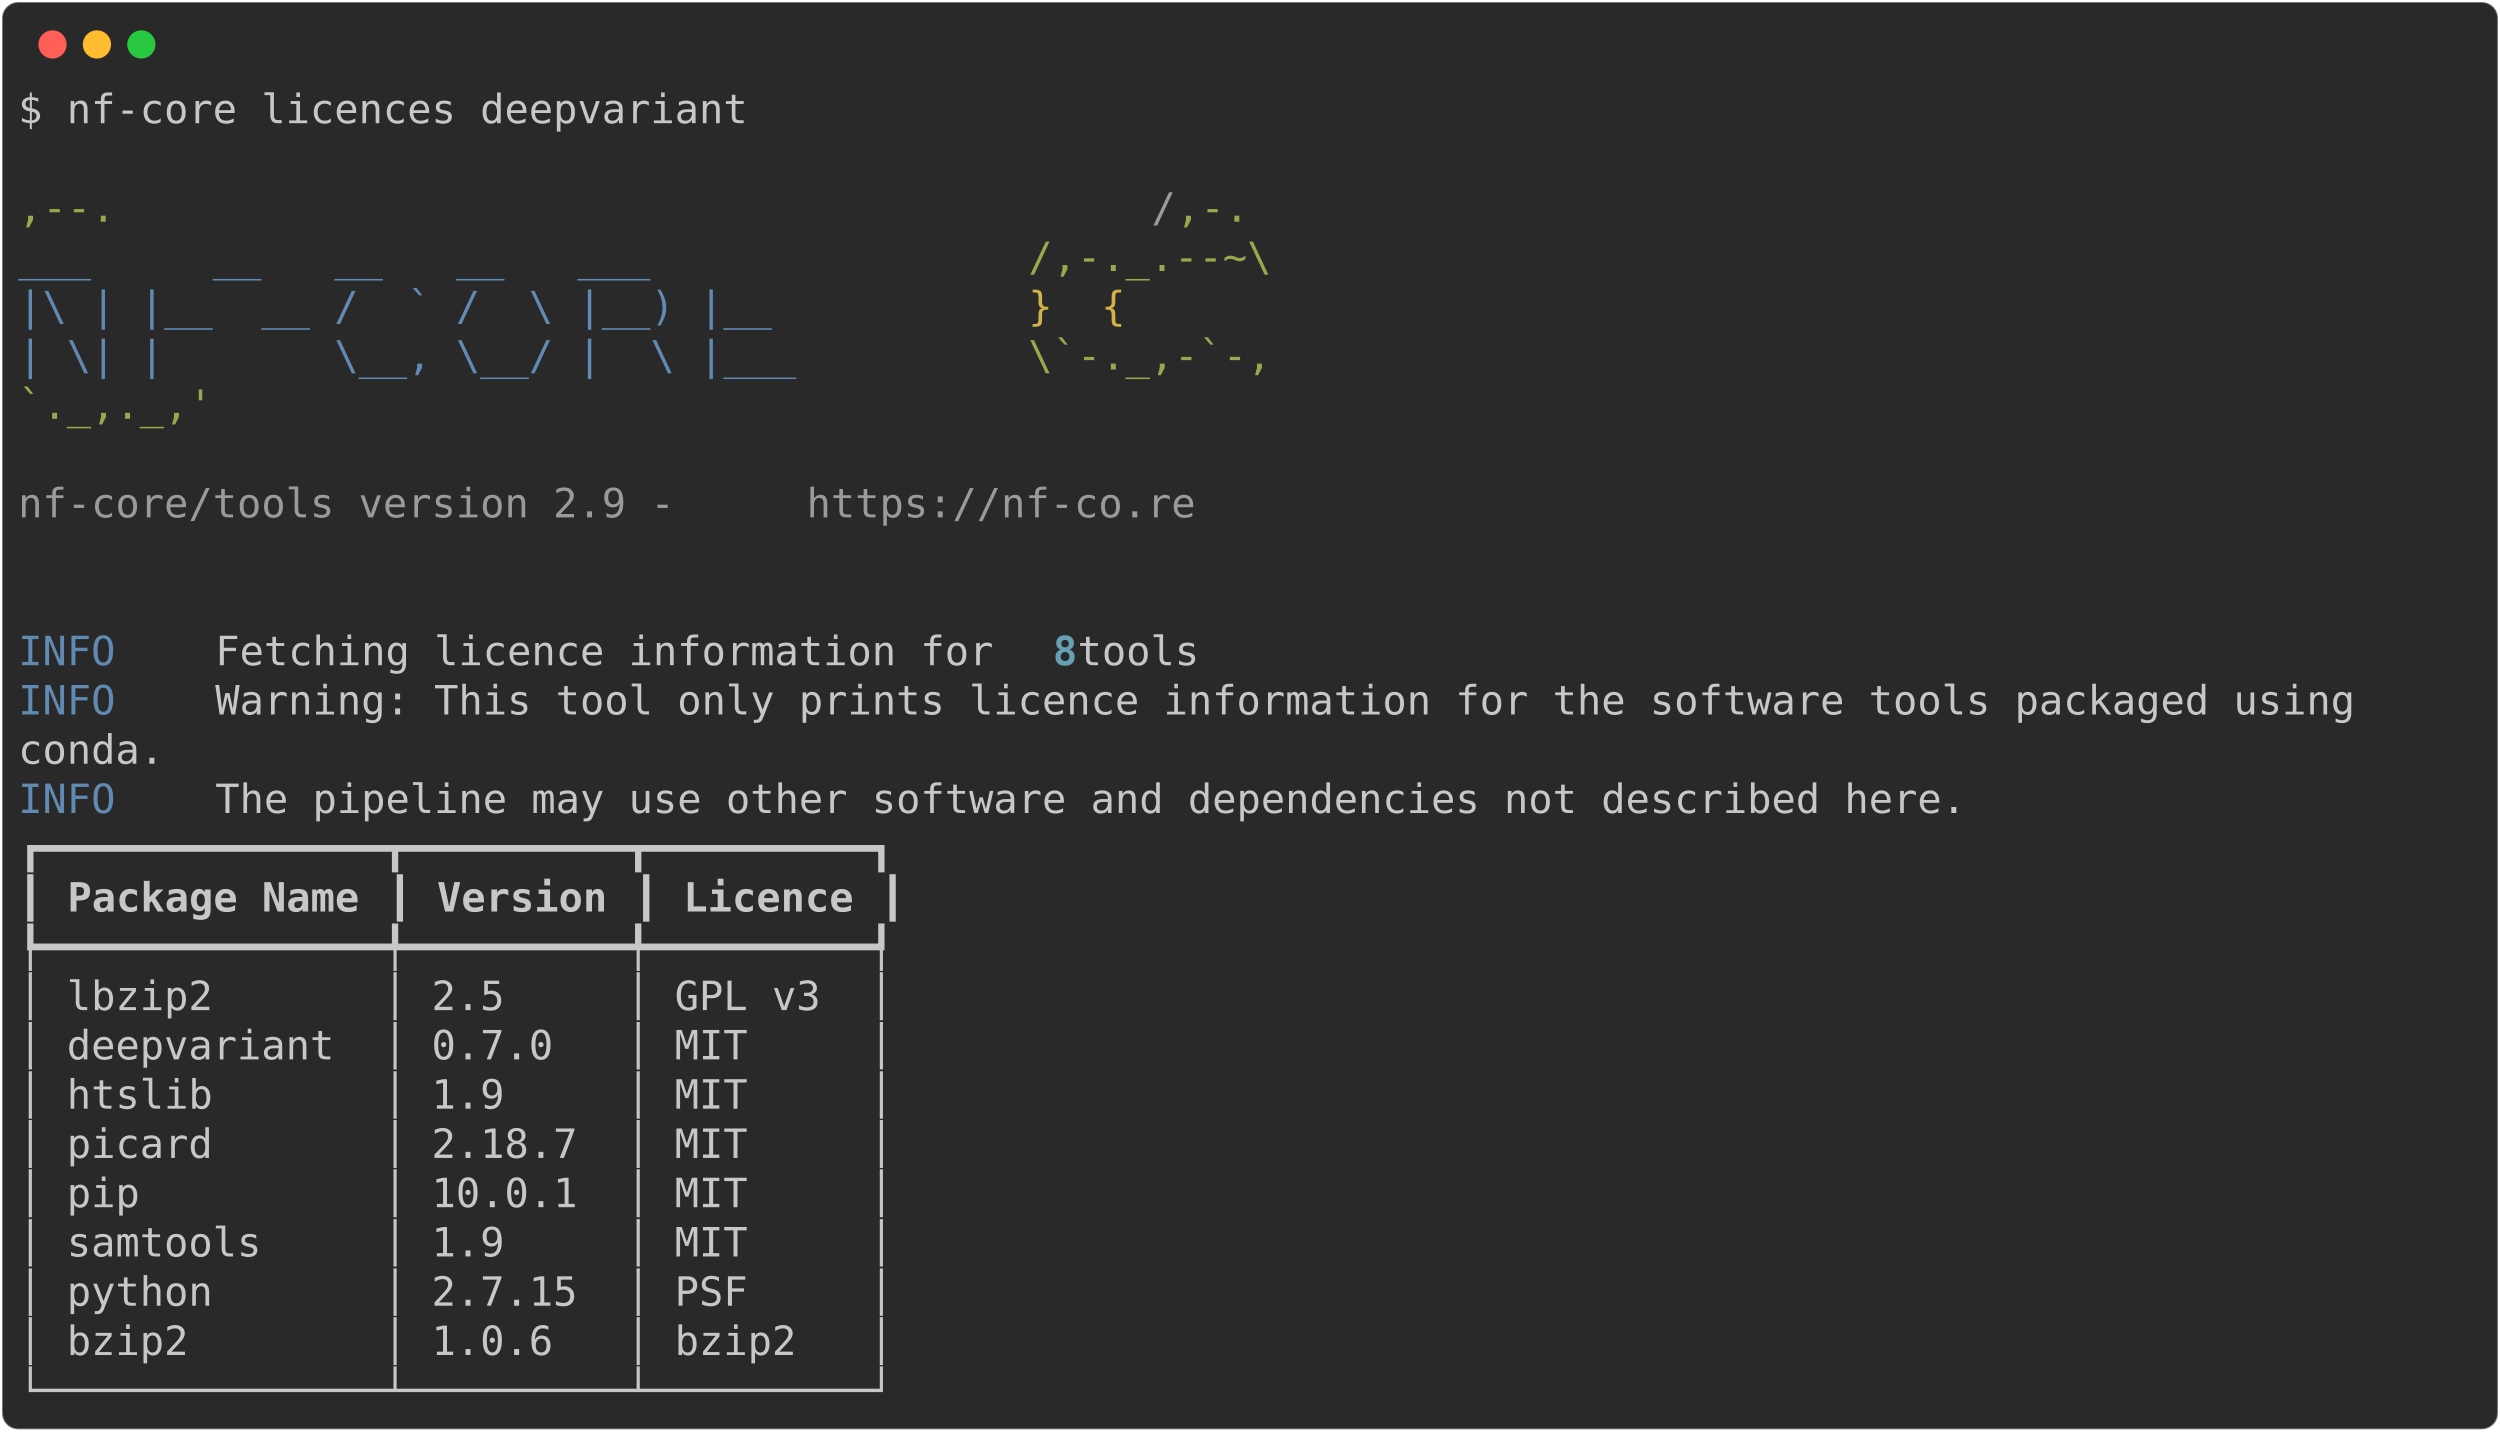
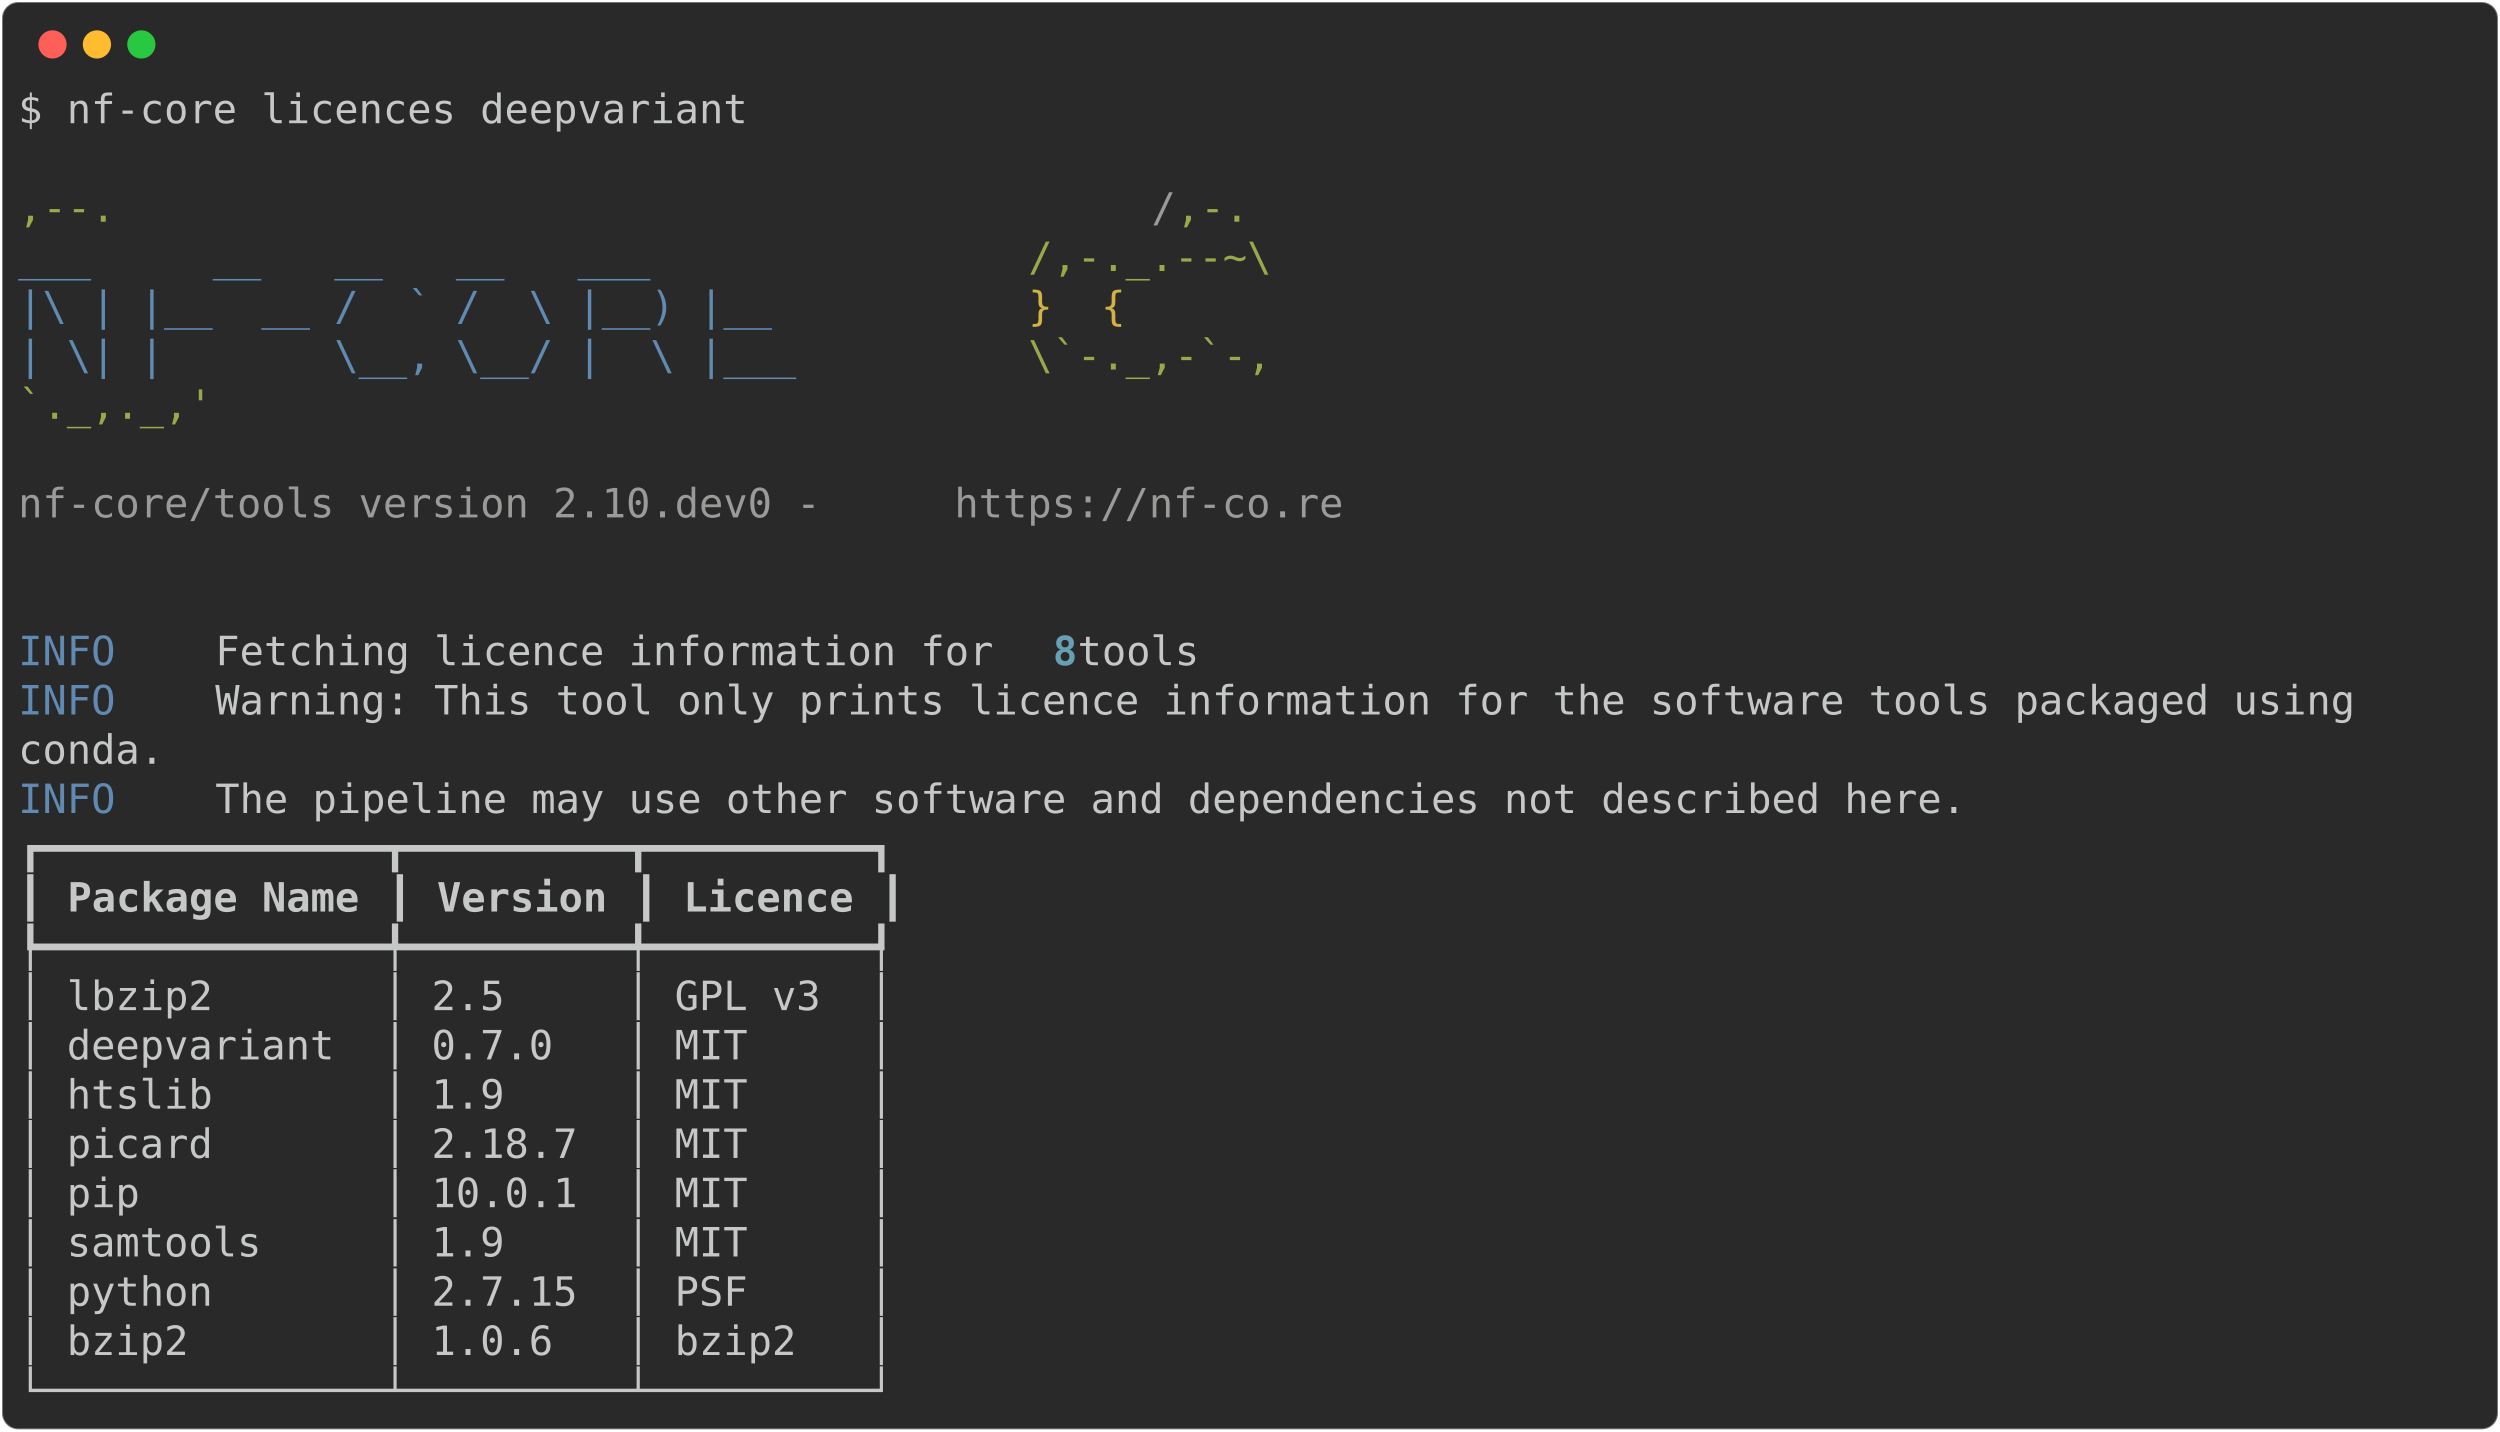
<svg xmlns="http://www.w3.org/2000/svg" class="rich-terminal" viewBox="0 0 1238 708.8">
  <style>

    @font-face {
        font-family: "Fira Code";
        src: local("FiraCode-Regular"),
                url("https://cdnjs.cloudflare.com/ajax/libs/firacode/6.2.0/woff2/FiraCode-Regular.woff2") format("woff2"),
                url("https://cdnjs.cloudflare.com/ajax/libs/firacode/6.2.0/woff/FiraCode-Regular.woff") format("woff");
        font-style: normal;
        font-weight: 400;
    }
    @font-face {
        font-family: "Fira Code";
        src: local("FiraCode-Bold"),
                url("https://cdnjs.cloudflare.com/ajax/libs/firacode/6.2.0/woff2/FiraCode-Bold.woff2") format("woff2"),
                url("https://cdnjs.cloudflare.com/ajax/libs/firacode/6.2.0/woff/FiraCode-Bold.woff") format("woff");
        font-style: bold;
        font-weight: 700;
    }

-     .terminal-2740439576-matrix {
+     .terminal-3037055965-matrix {
        font-family: Fira Code, monospace;
        font-size: 20px;
        line-height: 24.4px;
        font-variant-east-asian: full-width;
    }

-     .terminal-2740439576-title {
+     .terminal-3037055965-title {
        font-size: 18px;
        font-weight: bold;
        font-family: arial;
    }

-     .terminal-2740439576-r1 { fill: #c5c8c6 }
- .terminal-2740439576-r2 { fill: #98a84b }
- .terminal-2740439576-r3 { fill: #9a9b99 }
- .terminal-2740439576-r4 { fill: #608ab1 }
- .terminal-2740439576-r5 { fill: #d0b344 }
- .terminal-2740439576-r6 { fill: #68a0b3;font-weight: bold }
- .terminal-2740439576-r7 { fill: #c5c8c6;font-weight: bold }
+     .terminal-3037055965-r1 { fill: #c5c8c6 }
+ .terminal-3037055965-r2 { fill: #98a84b }
+ .terminal-3037055965-r3 { fill: #9a9b99 }
+ .terminal-3037055965-r4 { fill: #608ab1 }
+ .terminal-3037055965-r5 { fill: #d0b344 }
+ .terminal-3037055965-r6 { fill: #68a0b3;font-weight: bold }
+ .terminal-3037055965-r7 { fill: #c5c8c6;font-weight: bold }
    </style>
  <defs>
-     <clipPath id="terminal-2740439576-clip-terminal">
+     <clipPath id="terminal-3037055965-clip-terminal">
      <rect x="0" y="0" width="1219.0" height="657.8" />
    </clipPath>
-     <clipPath id="terminal-2740439576-line-0">
+     <clipPath id="terminal-3037055965-line-0">
      <rect x="0" y="1.5" width="1220" height="24.65" />
    </clipPath>
-     <clipPath id="terminal-2740439576-line-1">
+     <clipPath id="terminal-3037055965-line-1">
      <rect x="0" y="25.9" width="1220" height="24.65" />
    </clipPath>
-     <clipPath id="terminal-2740439576-line-2">
+     <clipPath id="terminal-3037055965-line-2">
      <rect x="0" y="50.3" width="1220" height="24.65" />
    </clipPath>
-     <clipPath id="terminal-2740439576-line-3">
+     <clipPath id="terminal-3037055965-line-3">
      <rect x="0" y="74.7" width="1220" height="24.65" />
    </clipPath>
-     <clipPath id="terminal-2740439576-line-4">
+     <clipPath id="terminal-3037055965-line-4">
      <rect x="0" y="99.1" width="1220" height="24.65" />
    </clipPath>
-     <clipPath id="terminal-2740439576-line-5">
+     <clipPath id="terminal-3037055965-line-5">
      <rect x="0" y="123.5" width="1220" height="24.65" />
    </clipPath>
-     <clipPath id="terminal-2740439576-line-6">
+     <clipPath id="terminal-3037055965-line-6">
      <rect x="0" y="147.9" width="1220" height="24.65" />
    </clipPath>
-     <clipPath id="terminal-2740439576-line-7">
+     <clipPath id="terminal-3037055965-line-7">
      <rect x="0" y="172.3" width="1220" height="24.65" />
    </clipPath>
-     <clipPath id="terminal-2740439576-line-8">
+     <clipPath id="terminal-3037055965-line-8">
      <rect x="0" y="196.7" width="1220" height="24.65" />
    </clipPath>
-     <clipPath id="terminal-2740439576-line-9">
+     <clipPath id="terminal-3037055965-line-9">
      <rect x="0" y="221.1" width="1220" height="24.65" />
    </clipPath>
-     <clipPath id="terminal-2740439576-line-10">
+     <clipPath id="terminal-3037055965-line-10">
      <rect x="0" y="245.5" width="1220" height="24.65" />
    </clipPath>
-     <clipPath id="terminal-2740439576-line-11">
+     <clipPath id="terminal-3037055965-line-11">
      <rect x="0" y="269.9" width="1220" height="24.65" />
    </clipPath>
-     <clipPath id="terminal-2740439576-line-12">
+     <clipPath id="terminal-3037055965-line-12">
      <rect x="0" y="294.3" width="1220" height="24.65" />
    </clipPath>
-     <clipPath id="terminal-2740439576-line-13">
+     <clipPath id="terminal-3037055965-line-13">
      <rect x="0" y="318.7" width="1220" height="24.65" />
    </clipPath>
-     <clipPath id="terminal-2740439576-line-14">
+     <clipPath id="terminal-3037055965-line-14">
      <rect x="0" y="343.1" width="1220" height="24.65" />
    </clipPath>
-     <clipPath id="terminal-2740439576-line-15">
+     <clipPath id="terminal-3037055965-line-15">
      <rect x="0" y="367.5" width="1220" height="24.65" />
    </clipPath>
-     <clipPath id="terminal-2740439576-line-16">
+     <clipPath id="terminal-3037055965-line-16">
      <rect x="0" y="391.9" width="1220" height="24.65" />
    </clipPath>
-     <clipPath id="terminal-2740439576-line-17">
+     <clipPath id="terminal-3037055965-line-17">
      <rect x="0" y="416.3" width="1220" height="24.65" />
    </clipPath>
-     <clipPath id="terminal-2740439576-line-18">
+     <clipPath id="terminal-3037055965-line-18">
      <rect x="0" y="440.7" width="1220" height="24.65" />
    </clipPath>
-     <clipPath id="terminal-2740439576-line-19">
+     <clipPath id="terminal-3037055965-line-19">
      <rect x="0" y="465.1" width="1220" height="24.65" />
    </clipPath>
-     <clipPath id="terminal-2740439576-line-20">
+     <clipPath id="terminal-3037055965-line-20">
      <rect x="0" y="489.5" width="1220" height="24.65" />
    </clipPath>
-     <clipPath id="terminal-2740439576-line-21">
+     <clipPath id="terminal-3037055965-line-21">
      <rect x="0" y="513.9" width="1220" height="24.65" />
    </clipPath>
-     <clipPath id="terminal-2740439576-line-22">
+     <clipPath id="terminal-3037055965-line-22">
      <rect x="0" y="538.3" width="1220" height="24.65" />
    </clipPath>
-     <clipPath id="terminal-2740439576-line-23">
+     <clipPath id="terminal-3037055965-line-23">
      <rect x="0" y="562.7" width="1220" height="24.65" />
    </clipPath>
-     <clipPath id="terminal-2740439576-line-24">
+     <clipPath id="terminal-3037055965-line-24">
      <rect x="0" y="587.1" width="1220" height="24.65" />
    </clipPath>
-     <clipPath id="terminal-2740439576-line-25">
+     <clipPath id="terminal-3037055965-line-25">
      <rect x="0" y="611.5" width="1220" height="24.65" />
    </clipPath>
  </defs>
  <rect fill="#292929" stroke="rgba(255,255,255,0.35)" stroke-width="1" x="1" y="1" width="1236" height="706.8" rx="8" />
  <g transform="translate(26,22)">
    <circle cx="0" cy="0" r="7" fill="#ff5f57" />
    <circle cx="22" cy="0" r="7" fill="#febc2e" />
    <circle cx="44" cy="0" r="7" fill="#28c840" />
  </g>
-   <g transform="translate(9, 41)" clip-path="url(#terminal-2740439576-clip-terminal)">
-     <g class="terminal-2740439576-matrix">
-       <text class="terminal-2740439576-r1" x="0" y="20" textLength="366" clip-path="url(#terminal-2740439576-line-0)">$ nf-core licences deepvariant</text>
-       <text class="terminal-2740439576-r1" x="1220" y="20" textLength="12.2" clip-path="url(#terminal-2740439576-line-0)">
- </text>
-       <text class="terminal-2740439576-r1" x="1220" y="44.4" textLength="12.2" clip-path="url(#terminal-2740439576-line-1)">
- </text>
-       <text class="terminal-2740439576-r2" x="0" y="68.8" textLength="561.2" clip-path="url(#terminal-2740439576-line-2)">                                          ,--.</text>
-       <text class="terminal-2740439576-r3" x="561.2" y="68.8" textLength="12.2" clip-path="url(#terminal-2740439576-line-2)">/</text>
-       <text class="terminal-2740439576-r2" x="573.4" y="68.8" textLength="36.6" clip-path="url(#terminal-2740439576-line-2)">,-.</text>
-       <text class="terminal-2740439576-r1" x="1220" y="68.8" textLength="12.2" clip-path="url(#terminal-2740439576-line-2)">
- </text>
-       <text class="terminal-2740439576-r4" x="0" y="93.2" textLength="500.2" clip-path="url(#terminal-2740439576-line-3)">          ___     __   __   __   ___     </text>
-       <text class="terminal-2740439576-r2" x="500.2" y="93.2" textLength="122" clip-path="url(#terminal-2740439576-line-3)">/,-._.--~\</text>
-       <text class="terminal-2740439576-r1" x="1220" y="93.2" textLength="12.2" clip-path="url(#terminal-2740439576-line-3)">
- </text>
-       <text class="terminal-2740439576-r4" x="0" y="117.6" textLength="500.2" clip-path="url(#terminal-2740439576-line-4)">    |\ | |__  __ /  ` /  \ |__) |__      </text>
-       <text class="terminal-2740439576-r5" x="500.2" y="117.6" textLength="85.4" clip-path="url(#terminal-2740439576-line-4)">   }  {</text>
-       <text class="terminal-2740439576-r1" x="1220" y="117.6" textLength="12.2" clip-path="url(#terminal-2740439576-line-4)">
- </text>
-       <text class="terminal-2740439576-r4" x="0" y="142" textLength="500.2" clip-path="url(#terminal-2740439576-line-5)">    | \| |       \__, \__/ |  \ |___     </text>
-       <text class="terminal-2740439576-r2" x="500.2" y="142" textLength="122" clip-path="url(#terminal-2740439576-line-5)">\`-._,-`-,</text>
-       <text class="terminal-2740439576-r1" x="1220" y="142" textLength="12.2" clip-path="url(#terminal-2740439576-line-5)">
- </text>
-       <text class="terminal-2740439576-r2" x="0" y="166.4" textLength="610" clip-path="url(#terminal-2740439576-line-6)">                                          `._,._,'</text>
-       <text class="terminal-2740439576-r1" x="1220" y="166.4" textLength="12.2" clip-path="url(#terminal-2740439576-line-6)">
- </text>
-       <text class="terminal-2740439576-r1" x="1220" y="190.8" textLength="12.2" clip-path="url(#terminal-2740439576-line-7)">
- </text>
-       <text class="terminal-2740439576-r3" x="0" y="215.2" textLength="390.4" clip-path="url(#terminal-2740439576-line-8)">    nf-core/tools version 2.9 - </text>
-       <text class="terminal-2740439576-r3" x="390.4" y="215.2" textLength="195.2" clip-path="url(#terminal-2740439576-line-8)">https://nf-co.re</text>
-       <text class="terminal-2740439576-r1" x="1220" y="215.2" textLength="12.2" clip-path="url(#terminal-2740439576-line-8)">
- </text>
-       <text class="terminal-2740439576-r1" x="1220" y="239.6" textLength="12.2" clip-path="url(#terminal-2740439576-line-9)">
- </text>
-       <text class="terminal-2740439576-r1" x="1220" y="264" textLength="12.2" clip-path="url(#terminal-2740439576-line-10)">
- </text>
-       <text class="terminal-2740439576-r4" x="0" y="288.4" textLength="97.6" clip-path="url(#terminal-2740439576-line-11)">INFO    </text>
-       <text class="terminal-2740439576-r1" x="97.6" y="288.4" textLength="414.8" clip-path="url(#terminal-2740439576-line-11)"> Fetching licence information for </text>
-       <text class="terminal-2740439576-r6" x="512.4" y="288.4" textLength="12.2" clip-path="url(#terminal-2740439576-line-11)">8</text>
-       <text class="terminal-2740439576-r1" x="524.6" y="288.4" textLength="695.4" clip-path="url(#terminal-2740439576-line-11)"> tools                                                   </text>
-       <text class="terminal-2740439576-r1" x="1220" y="288.4" textLength="12.2" clip-path="url(#terminal-2740439576-line-11)">
- </text>
-       <text class="terminal-2740439576-r4" x="0" y="312.8" textLength="97.6" clip-path="url(#terminal-2740439576-line-12)">INFO    </text>
-       <text class="terminal-2740439576-r1" x="97.6" y="312.8" textLength="1122.4" clip-path="url(#terminal-2740439576-line-12)"> Warning: This tool only prints licence information for the software tools packaged using   </text>
-       <text class="terminal-2740439576-r1" x="1220" y="312.8" textLength="12.2" clip-path="url(#terminal-2740439576-line-12)">
- </text>
-       <text class="terminal-2740439576-r1" x="0" y="337.2" textLength="1220" clip-path="url(#terminal-2740439576-line-13)">         conda.                                                                                     </text>
-       <text class="terminal-2740439576-r1" x="1220" y="337.2" textLength="12.2" clip-path="url(#terminal-2740439576-line-13)">
- </text>
-       <text class="terminal-2740439576-r4" x="0" y="361.6" textLength="97.6" clip-path="url(#terminal-2740439576-line-14)">INFO    </text>
-       <text class="terminal-2740439576-r1" x="97.6" y="361.6" textLength="1122.4" clip-path="url(#terminal-2740439576-line-14)"> The pipeline may use other software and dependencies not described here.                   </text>
-       <text class="terminal-2740439576-r1" x="1220" y="361.6" textLength="12.2" clip-path="url(#terminal-2740439576-line-14)">
- </text>
-       <text class="terminal-2740439576-r1" x="0" y="386" textLength="439.2" clip-path="url(#terminal-2740439576-line-15)">┏━━━━━━━━━━━━━━┳━━━━━━━━━┳━━━━━━━━━┓</text>
-       <text class="terminal-2740439576-r1" x="1220" y="386" textLength="12.2" clip-path="url(#terminal-2740439576-line-15)">
- </text>
-       <text class="terminal-2740439576-r1" x="0" y="410.4" textLength="12.2" clip-path="url(#terminal-2740439576-line-16)">┃</text>
-       <text class="terminal-2740439576-r7" x="24.4" y="410.4" textLength="146.4" clip-path="url(#terminal-2740439576-line-16)">Package Name</text>
-       <text class="terminal-2740439576-r1" x="183" y="410.4" textLength="12.2" clip-path="url(#terminal-2740439576-line-16)">┃</text>
-       <text class="terminal-2740439576-r7" x="207.4" y="410.4" textLength="85.4" clip-path="url(#terminal-2740439576-line-16)">Version</text>
-       <text class="terminal-2740439576-r1" x="305" y="410.4" textLength="12.2" clip-path="url(#terminal-2740439576-line-16)">┃</text>
-       <text class="terminal-2740439576-r7" x="329.4" y="410.4" textLength="85.4" clip-path="url(#terminal-2740439576-line-16)">Licence</text>
-       <text class="terminal-2740439576-r1" x="427" y="410.4" textLength="12.2" clip-path="url(#terminal-2740439576-line-16)">┃</text>
-       <text class="terminal-2740439576-r1" x="1220" y="410.4" textLength="12.2" clip-path="url(#terminal-2740439576-line-16)">
- </text>
-       <text class="terminal-2740439576-r1" x="0" y="434.8" textLength="439.2" clip-path="url(#terminal-2740439576-line-17)">┡━━━━━━━━━━━━━━╇━━━━━━━━━╇━━━━━━━━━┩</text>
-       <text class="terminal-2740439576-r1" x="1220" y="434.8" textLength="12.2" clip-path="url(#terminal-2740439576-line-17)">
- </text>
-       <text class="terminal-2740439576-r1" x="0" y="459.2" textLength="439.2" clip-path="url(#terminal-2740439576-line-18)">│ lbzip2       │ 2.5     │ GPL v3  │</text>
-       <text class="terminal-2740439576-r1" x="1220" y="459.2" textLength="12.2" clip-path="url(#terminal-2740439576-line-18)">
- </text>
-       <text class="terminal-2740439576-r1" x="0" y="483.6" textLength="439.2" clip-path="url(#terminal-2740439576-line-19)">│ deepvariant  │ 0.7.0   │ MIT     │</text>
-       <text class="terminal-2740439576-r1" x="1220" y="483.6" textLength="12.2" clip-path="url(#terminal-2740439576-line-19)">
- </text>
-       <text class="terminal-2740439576-r1" x="0" y="508" textLength="439.2" clip-path="url(#terminal-2740439576-line-20)">│ htslib       │ 1.9     │ MIT     │</text>
-       <text class="terminal-2740439576-r1" x="1220" y="508" textLength="12.2" clip-path="url(#terminal-2740439576-line-20)">
- </text>
-       <text class="terminal-2740439576-r1" x="0" y="532.4" textLength="439.2" clip-path="url(#terminal-2740439576-line-21)">│ picard       │ 2.18.7  │ MIT     │</text>
-       <text class="terminal-2740439576-r1" x="1220" y="532.4" textLength="12.2" clip-path="url(#terminal-2740439576-line-21)">
- </text>
-       <text class="terminal-2740439576-r1" x="0" y="556.8" textLength="439.2" clip-path="url(#terminal-2740439576-line-22)">│ pip          │ 10.0.1  │ MIT     │</text>
-       <text class="terminal-2740439576-r1" x="1220" y="556.8" textLength="12.2" clip-path="url(#terminal-2740439576-line-22)">
- </text>
-       <text class="terminal-2740439576-r1" x="0" y="581.2" textLength="439.2" clip-path="url(#terminal-2740439576-line-23)">│ samtools     │ 1.9     │ MIT     │</text>
-       <text class="terminal-2740439576-r1" x="1220" y="581.2" textLength="12.2" clip-path="url(#terminal-2740439576-line-23)">
- </text>
-       <text class="terminal-2740439576-r1" x="0" y="605.6" textLength="439.2" clip-path="url(#terminal-2740439576-line-24)">│ python       │ 2.7.15  │ PSF     │</text>
-       <text class="terminal-2740439576-r1" x="1220" y="605.6" textLength="12.2" clip-path="url(#terminal-2740439576-line-24)">
- </text>
-       <text class="terminal-2740439576-r1" x="0" y="630" textLength="439.2" clip-path="url(#terminal-2740439576-line-25)">│ bzip2        │ 1.0.6   │ bzip2   │</text>
-       <text class="terminal-2740439576-r1" x="1220" y="630" textLength="12.2" clip-path="url(#terminal-2740439576-line-25)">
- </text>
-       <text class="terminal-2740439576-r1" x="0" y="654.4" textLength="439.2" clip-path="url(#terminal-2740439576-line-26)">└──────────────┴─────────┴─────────┘</text>
-       <text class="terminal-2740439576-r1" x="1220" y="654.4" textLength="12.2" clip-path="url(#terminal-2740439576-line-26)">
+   <g transform="translate(9, 41)" clip-path="url(#terminal-3037055965-clip-terminal)">
+     <g class="terminal-3037055965-matrix">
+       <text class="terminal-3037055965-r1" x="0" y="20" textLength="366" clip-path="url(#terminal-3037055965-line-0)">$ nf-core licences deepvariant</text>
+       <text class="terminal-3037055965-r1" x="1220" y="20" textLength="12.2" clip-path="url(#terminal-3037055965-line-0)">
+ </text>
+       <text class="terminal-3037055965-r1" x="1220" y="44.4" textLength="12.2" clip-path="url(#terminal-3037055965-line-1)">
+ </text>
+       <text class="terminal-3037055965-r2" x="0" y="68.8" textLength="561.2" clip-path="url(#terminal-3037055965-line-2)">                                          ,--.</text>
+       <text class="terminal-3037055965-r3" x="561.2" y="68.8" textLength="12.2" clip-path="url(#terminal-3037055965-line-2)">/</text>
+       <text class="terminal-3037055965-r2" x="573.4" y="68.8" textLength="36.6" clip-path="url(#terminal-3037055965-line-2)">,-.</text>
+       <text class="terminal-3037055965-r1" x="1220" y="68.8" textLength="12.2" clip-path="url(#terminal-3037055965-line-2)">
+ </text>
+       <text class="terminal-3037055965-r4" x="0" y="93.2" textLength="500.2" clip-path="url(#terminal-3037055965-line-3)">          ___     __   __   __   ___     </text>
+       <text class="terminal-3037055965-r2" x="500.2" y="93.2" textLength="122" clip-path="url(#terminal-3037055965-line-3)">/,-._.--~\</text>
+       <text class="terminal-3037055965-r1" x="1220" y="93.2" textLength="12.2" clip-path="url(#terminal-3037055965-line-3)">
+ </text>
+       <text class="terminal-3037055965-r4" x="0" y="117.6" textLength="500.2" clip-path="url(#terminal-3037055965-line-4)">    |\ | |__  __ /  ` /  \ |__) |__      </text>
+       <text class="terminal-3037055965-r5" x="500.2" y="117.6" textLength="85.4" clip-path="url(#terminal-3037055965-line-4)">   }  {</text>
+       <text class="terminal-3037055965-r1" x="1220" y="117.6" textLength="12.2" clip-path="url(#terminal-3037055965-line-4)">
+ </text>
+       <text class="terminal-3037055965-r4" x="0" y="142" textLength="500.2" clip-path="url(#terminal-3037055965-line-5)">    | \| |       \__, \__/ |  \ |___     </text>
+       <text class="terminal-3037055965-r2" x="500.2" y="142" textLength="122" clip-path="url(#terminal-3037055965-line-5)">\`-._,-`-,</text>
+       <text class="terminal-3037055965-r1" x="1220" y="142" textLength="12.2" clip-path="url(#terminal-3037055965-line-5)">
+ </text>
+       <text class="terminal-3037055965-r2" x="0" y="166.4" textLength="610" clip-path="url(#terminal-3037055965-line-6)">                                          `._,._,'</text>
+       <text class="terminal-3037055965-r1" x="1220" y="166.4" textLength="12.2" clip-path="url(#terminal-3037055965-line-6)">
+ </text>
+       <text class="terminal-3037055965-r1" x="1220" y="190.8" textLength="12.2" clip-path="url(#terminal-3037055965-line-7)">
+ </text>
+       <text class="terminal-3037055965-r3" x="0" y="215.2" textLength="463.6" clip-path="url(#terminal-3037055965-line-8)">    nf-core/tools version 2.10.dev0 - </text>
+       <text class="terminal-3037055965-r3" x="463.6" y="215.2" textLength="195.2" clip-path="url(#terminal-3037055965-line-8)">https://nf-co.re</text>
+       <text class="terminal-3037055965-r1" x="1220" y="215.2" textLength="12.2" clip-path="url(#terminal-3037055965-line-8)">
+ </text>
+       <text class="terminal-3037055965-r1" x="1220" y="239.6" textLength="12.2" clip-path="url(#terminal-3037055965-line-9)">
+ </text>
+       <text class="terminal-3037055965-r1" x="1220" y="264" textLength="12.2" clip-path="url(#terminal-3037055965-line-10)">
+ </text>
+       <text class="terminal-3037055965-r4" x="0" y="288.4" textLength="97.6" clip-path="url(#terminal-3037055965-line-11)">INFO    </text>
+       <text class="terminal-3037055965-r1" x="97.6" y="288.4" textLength="414.8" clip-path="url(#terminal-3037055965-line-11)"> Fetching licence information for </text>
+       <text class="terminal-3037055965-r6" x="512.4" y="288.4" textLength="12.2" clip-path="url(#terminal-3037055965-line-11)">8</text>
+       <text class="terminal-3037055965-r1" x="524.6" y="288.4" textLength="695.4" clip-path="url(#terminal-3037055965-line-11)"> tools                                                   </text>
+       <text class="terminal-3037055965-r1" x="1220" y="288.4" textLength="12.2" clip-path="url(#terminal-3037055965-line-11)">
+ </text>
+       <text class="terminal-3037055965-r4" x="0" y="312.8" textLength="97.6" clip-path="url(#terminal-3037055965-line-12)">INFO    </text>
+       <text class="terminal-3037055965-r1" x="97.6" y="312.8" textLength="1122.4" clip-path="url(#terminal-3037055965-line-12)"> Warning: This tool only prints licence information for the software tools packaged using   </text>
+       <text class="terminal-3037055965-r1" x="1220" y="312.8" textLength="12.2" clip-path="url(#terminal-3037055965-line-12)">
+ </text>
+       <text class="terminal-3037055965-r1" x="0" y="337.2" textLength="1220" clip-path="url(#terminal-3037055965-line-13)">         conda.                                                                                     </text>
+       <text class="terminal-3037055965-r1" x="1220" y="337.2" textLength="12.2" clip-path="url(#terminal-3037055965-line-13)">
+ </text>
+       <text class="terminal-3037055965-r4" x="0" y="361.6" textLength="97.6" clip-path="url(#terminal-3037055965-line-14)">INFO    </text>
+       <text class="terminal-3037055965-r1" x="97.6" y="361.6" textLength="1122.4" clip-path="url(#terminal-3037055965-line-14)"> The pipeline may use other software and dependencies not described here.                   </text>
+       <text class="terminal-3037055965-r1" x="1220" y="361.6" textLength="12.2" clip-path="url(#terminal-3037055965-line-14)">
+ </text>
+       <text class="terminal-3037055965-r1" x="0" y="386" textLength="439.2" clip-path="url(#terminal-3037055965-line-15)">┏━━━━━━━━━━━━━━┳━━━━━━━━━┳━━━━━━━━━┓</text>
+       <text class="terminal-3037055965-r1" x="1220" y="386" textLength="12.2" clip-path="url(#terminal-3037055965-line-15)">
+ </text>
+       <text class="terminal-3037055965-r1" x="0" y="410.4" textLength="12.2" clip-path="url(#terminal-3037055965-line-16)">┃</text>
+       <text class="terminal-3037055965-r7" x="24.4" y="410.4" textLength="146.4" clip-path="url(#terminal-3037055965-line-16)">Package Name</text>
+       <text class="terminal-3037055965-r1" x="183" y="410.4" textLength="12.2" clip-path="url(#terminal-3037055965-line-16)">┃</text>
+       <text class="terminal-3037055965-r7" x="207.4" y="410.4" textLength="85.4" clip-path="url(#terminal-3037055965-line-16)">Version</text>
+       <text class="terminal-3037055965-r1" x="305" y="410.4" textLength="12.2" clip-path="url(#terminal-3037055965-line-16)">┃</text>
+       <text class="terminal-3037055965-r7" x="329.4" y="410.4" textLength="85.4" clip-path="url(#terminal-3037055965-line-16)">Licence</text>
+       <text class="terminal-3037055965-r1" x="427" y="410.4" textLength="12.2" clip-path="url(#terminal-3037055965-line-16)">┃</text>
+       <text class="terminal-3037055965-r1" x="1220" y="410.4" textLength="12.2" clip-path="url(#terminal-3037055965-line-16)">
+ </text>
+       <text class="terminal-3037055965-r1" x="0" y="434.8" textLength="439.2" clip-path="url(#terminal-3037055965-line-17)">┡━━━━━━━━━━━━━━╇━━━━━━━━━╇━━━━━━━━━┩</text>
+       <text class="terminal-3037055965-r1" x="1220" y="434.8" textLength="12.2" clip-path="url(#terminal-3037055965-line-17)">
+ </text>
+       <text class="terminal-3037055965-r1" x="0" y="459.2" textLength="439.2" clip-path="url(#terminal-3037055965-line-18)">│ lbzip2       │ 2.5     │ GPL v3  │</text>
+       <text class="terminal-3037055965-r1" x="1220" y="459.2" textLength="12.2" clip-path="url(#terminal-3037055965-line-18)">
+ </text>
+       <text class="terminal-3037055965-r1" x="0" y="483.6" textLength="439.2" clip-path="url(#terminal-3037055965-line-19)">│ deepvariant  │ 0.7.0   │ MIT     │</text>
+       <text class="terminal-3037055965-r1" x="1220" y="483.6" textLength="12.2" clip-path="url(#terminal-3037055965-line-19)">
+ </text>
+       <text class="terminal-3037055965-r1" x="0" y="508" textLength="439.2" clip-path="url(#terminal-3037055965-line-20)">│ htslib       │ 1.9     │ MIT     │</text>
+       <text class="terminal-3037055965-r1" x="1220" y="508" textLength="12.2" clip-path="url(#terminal-3037055965-line-20)">
+ </text>
+       <text class="terminal-3037055965-r1" x="0" y="532.4" textLength="439.2" clip-path="url(#terminal-3037055965-line-21)">│ picard       │ 2.18.7  │ MIT     │</text>
+       <text class="terminal-3037055965-r1" x="1220" y="532.4" textLength="12.2" clip-path="url(#terminal-3037055965-line-21)">
+ </text>
+       <text class="terminal-3037055965-r1" x="0" y="556.8" textLength="439.2" clip-path="url(#terminal-3037055965-line-22)">│ pip          │ 10.0.1  │ MIT     │</text>
+       <text class="terminal-3037055965-r1" x="1220" y="556.8" textLength="12.2" clip-path="url(#terminal-3037055965-line-22)">
+ </text>
+       <text class="terminal-3037055965-r1" x="0" y="581.2" textLength="439.2" clip-path="url(#terminal-3037055965-line-23)">│ samtools     │ 1.9     │ MIT     │</text>
+       <text class="terminal-3037055965-r1" x="1220" y="581.2" textLength="12.2" clip-path="url(#terminal-3037055965-line-23)">
+ </text>
+       <text class="terminal-3037055965-r1" x="0" y="605.6" textLength="439.2" clip-path="url(#terminal-3037055965-line-24)">│ python       │ 2.7.15  │ PSF     │</text>
+       <text class="terminal-3037055965-r1" x="1220" y="605.6" textLength="12.2" clip-path="url(#terminal-3037055965-line-24)">
+ </text>
+       <text class="terminal-3037055965-r1" x="0" y="630" textLength="439.2" clip-path="url(#terminal-3037055965-line-25)">│ bzip2        │ 1.0.6   │ bzip2   │</text>
+       <text class="terminal-3037055965-r1" x="1220" y="630" textLength="12.2" clip-path="url(#terminal-3037055965-line-25)">
+ </text>
+       <text class="terminal-3037055965-r1" x="0" y="654.4" textLength="439.2" clip-path="url(#terminal-3037055965-line-26)">└──────────────┴─────────┴─────────┘</text>
+       <text class="terminal-3037055965-r1" x="1220" y="654.4" textLength="12.2" clip-path="url(#terminal-3037055965-line-26)">
</text>
    </g>
  </g>
</svg>
